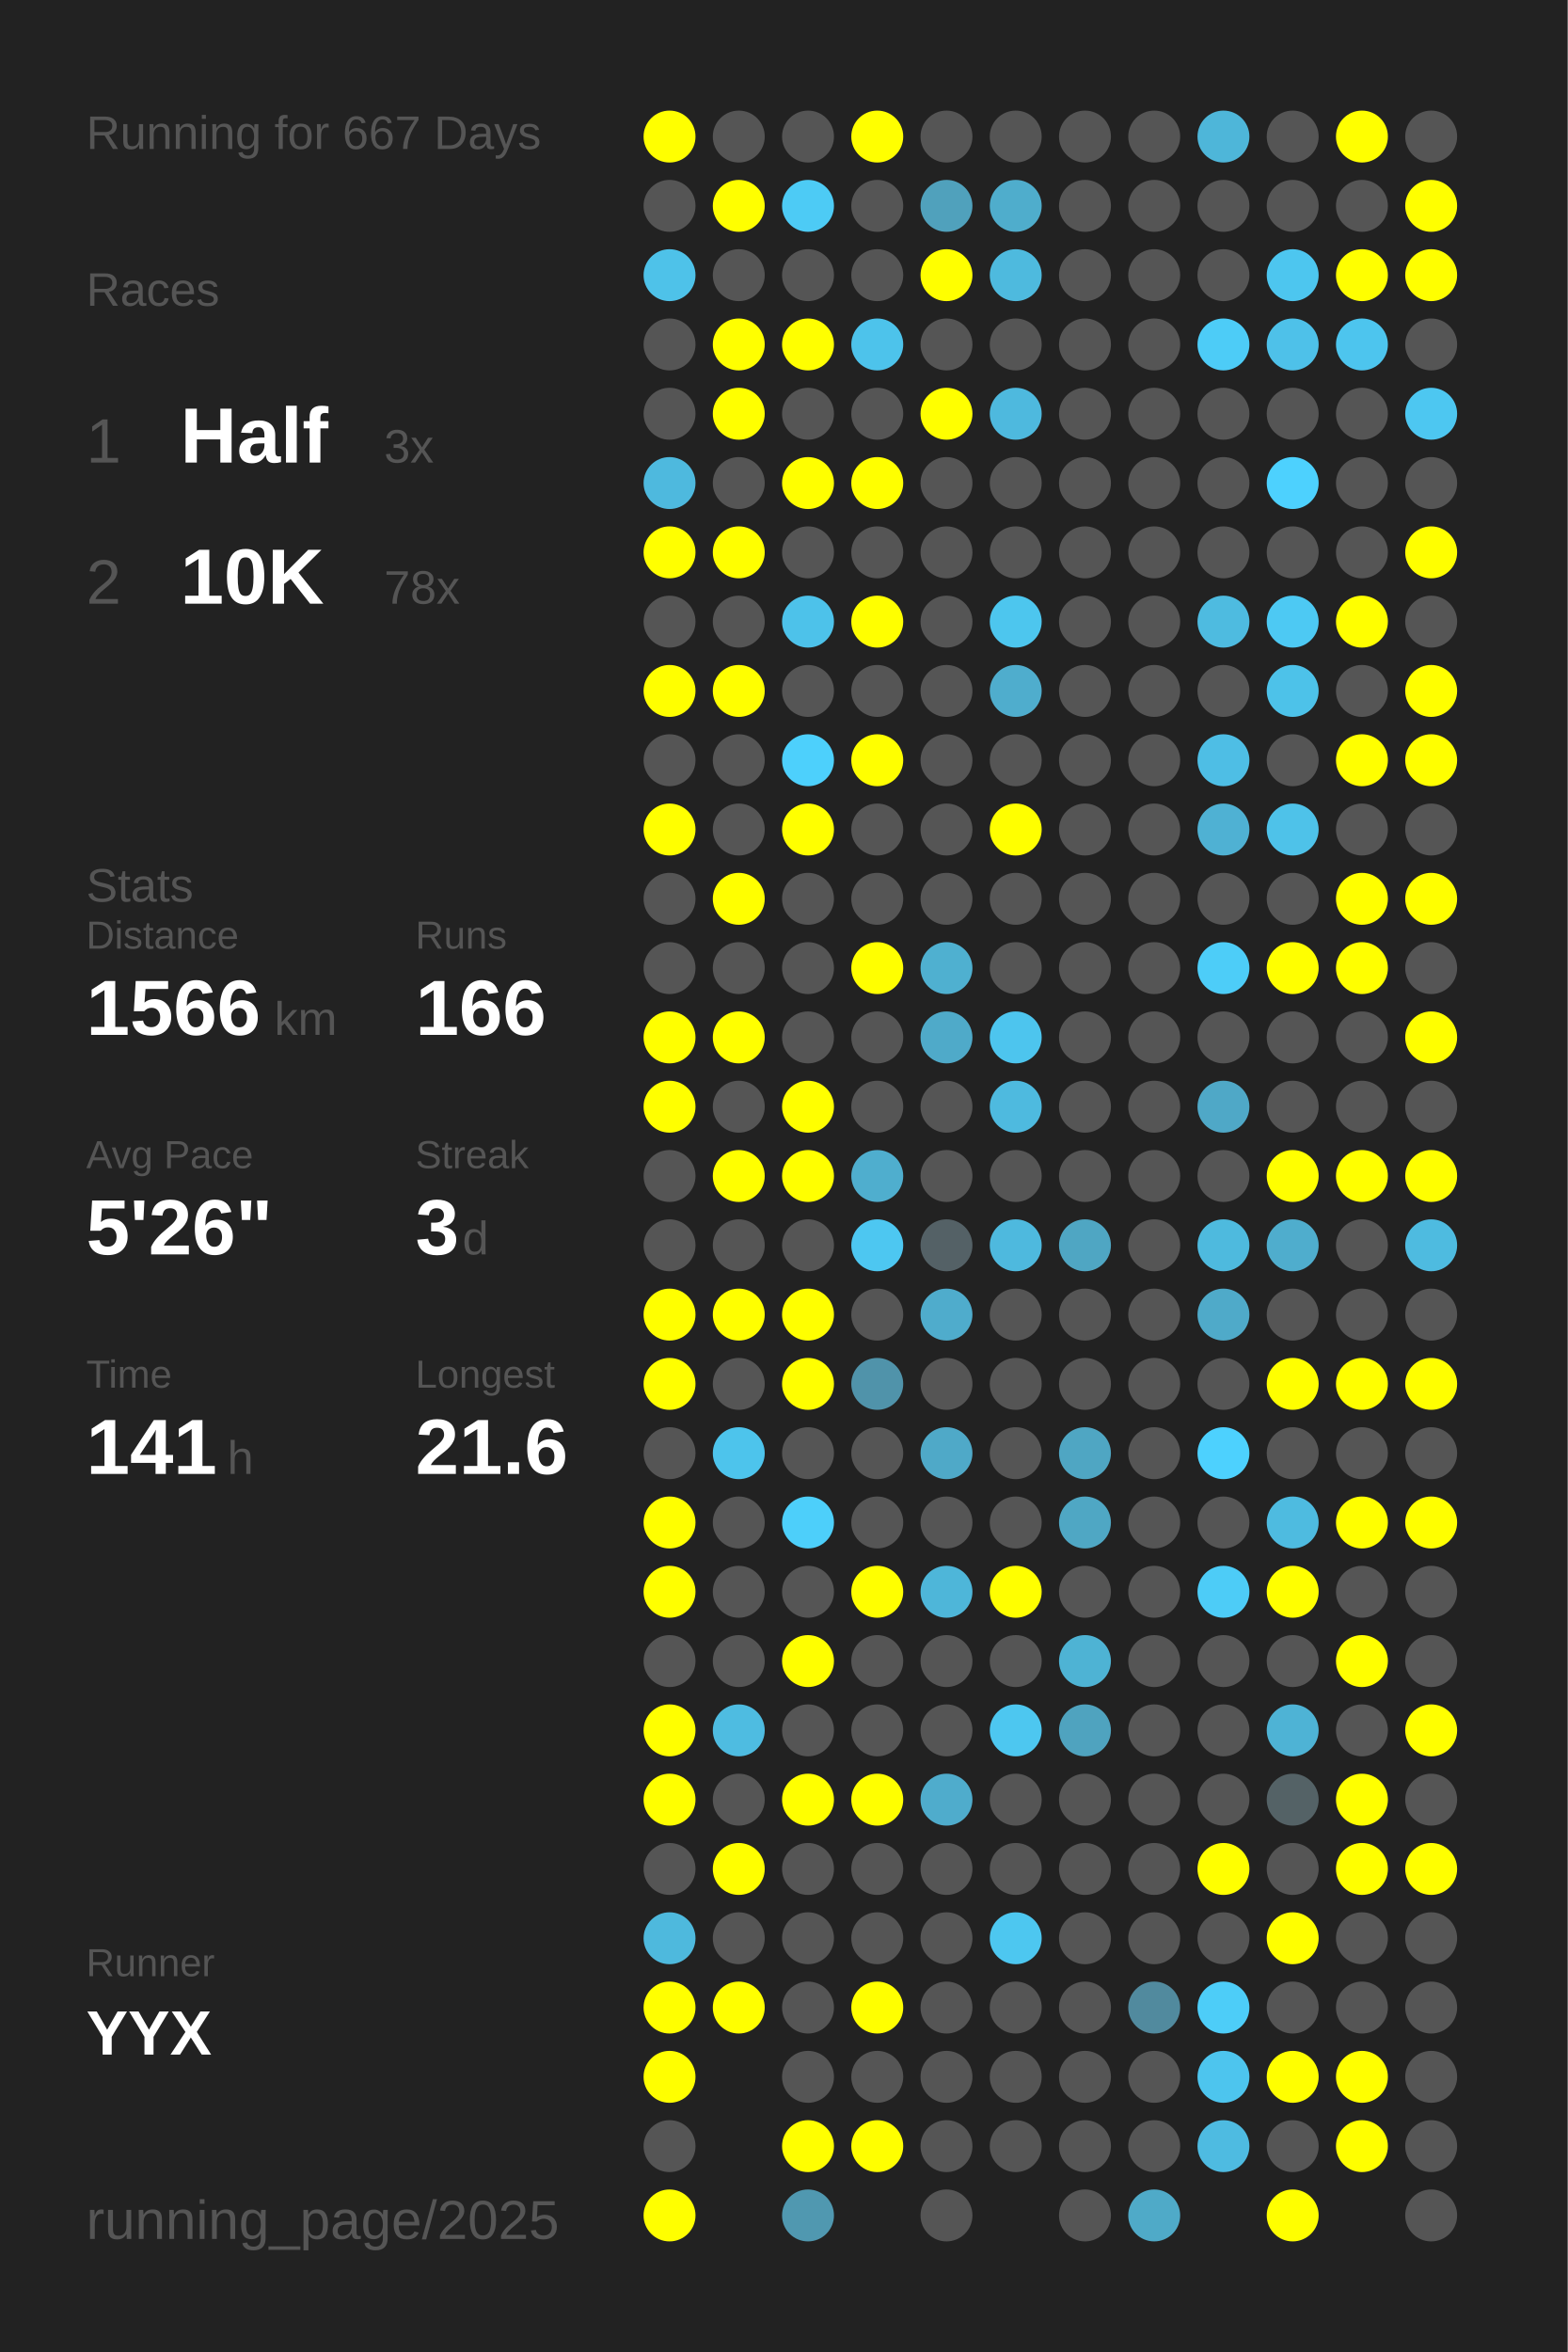
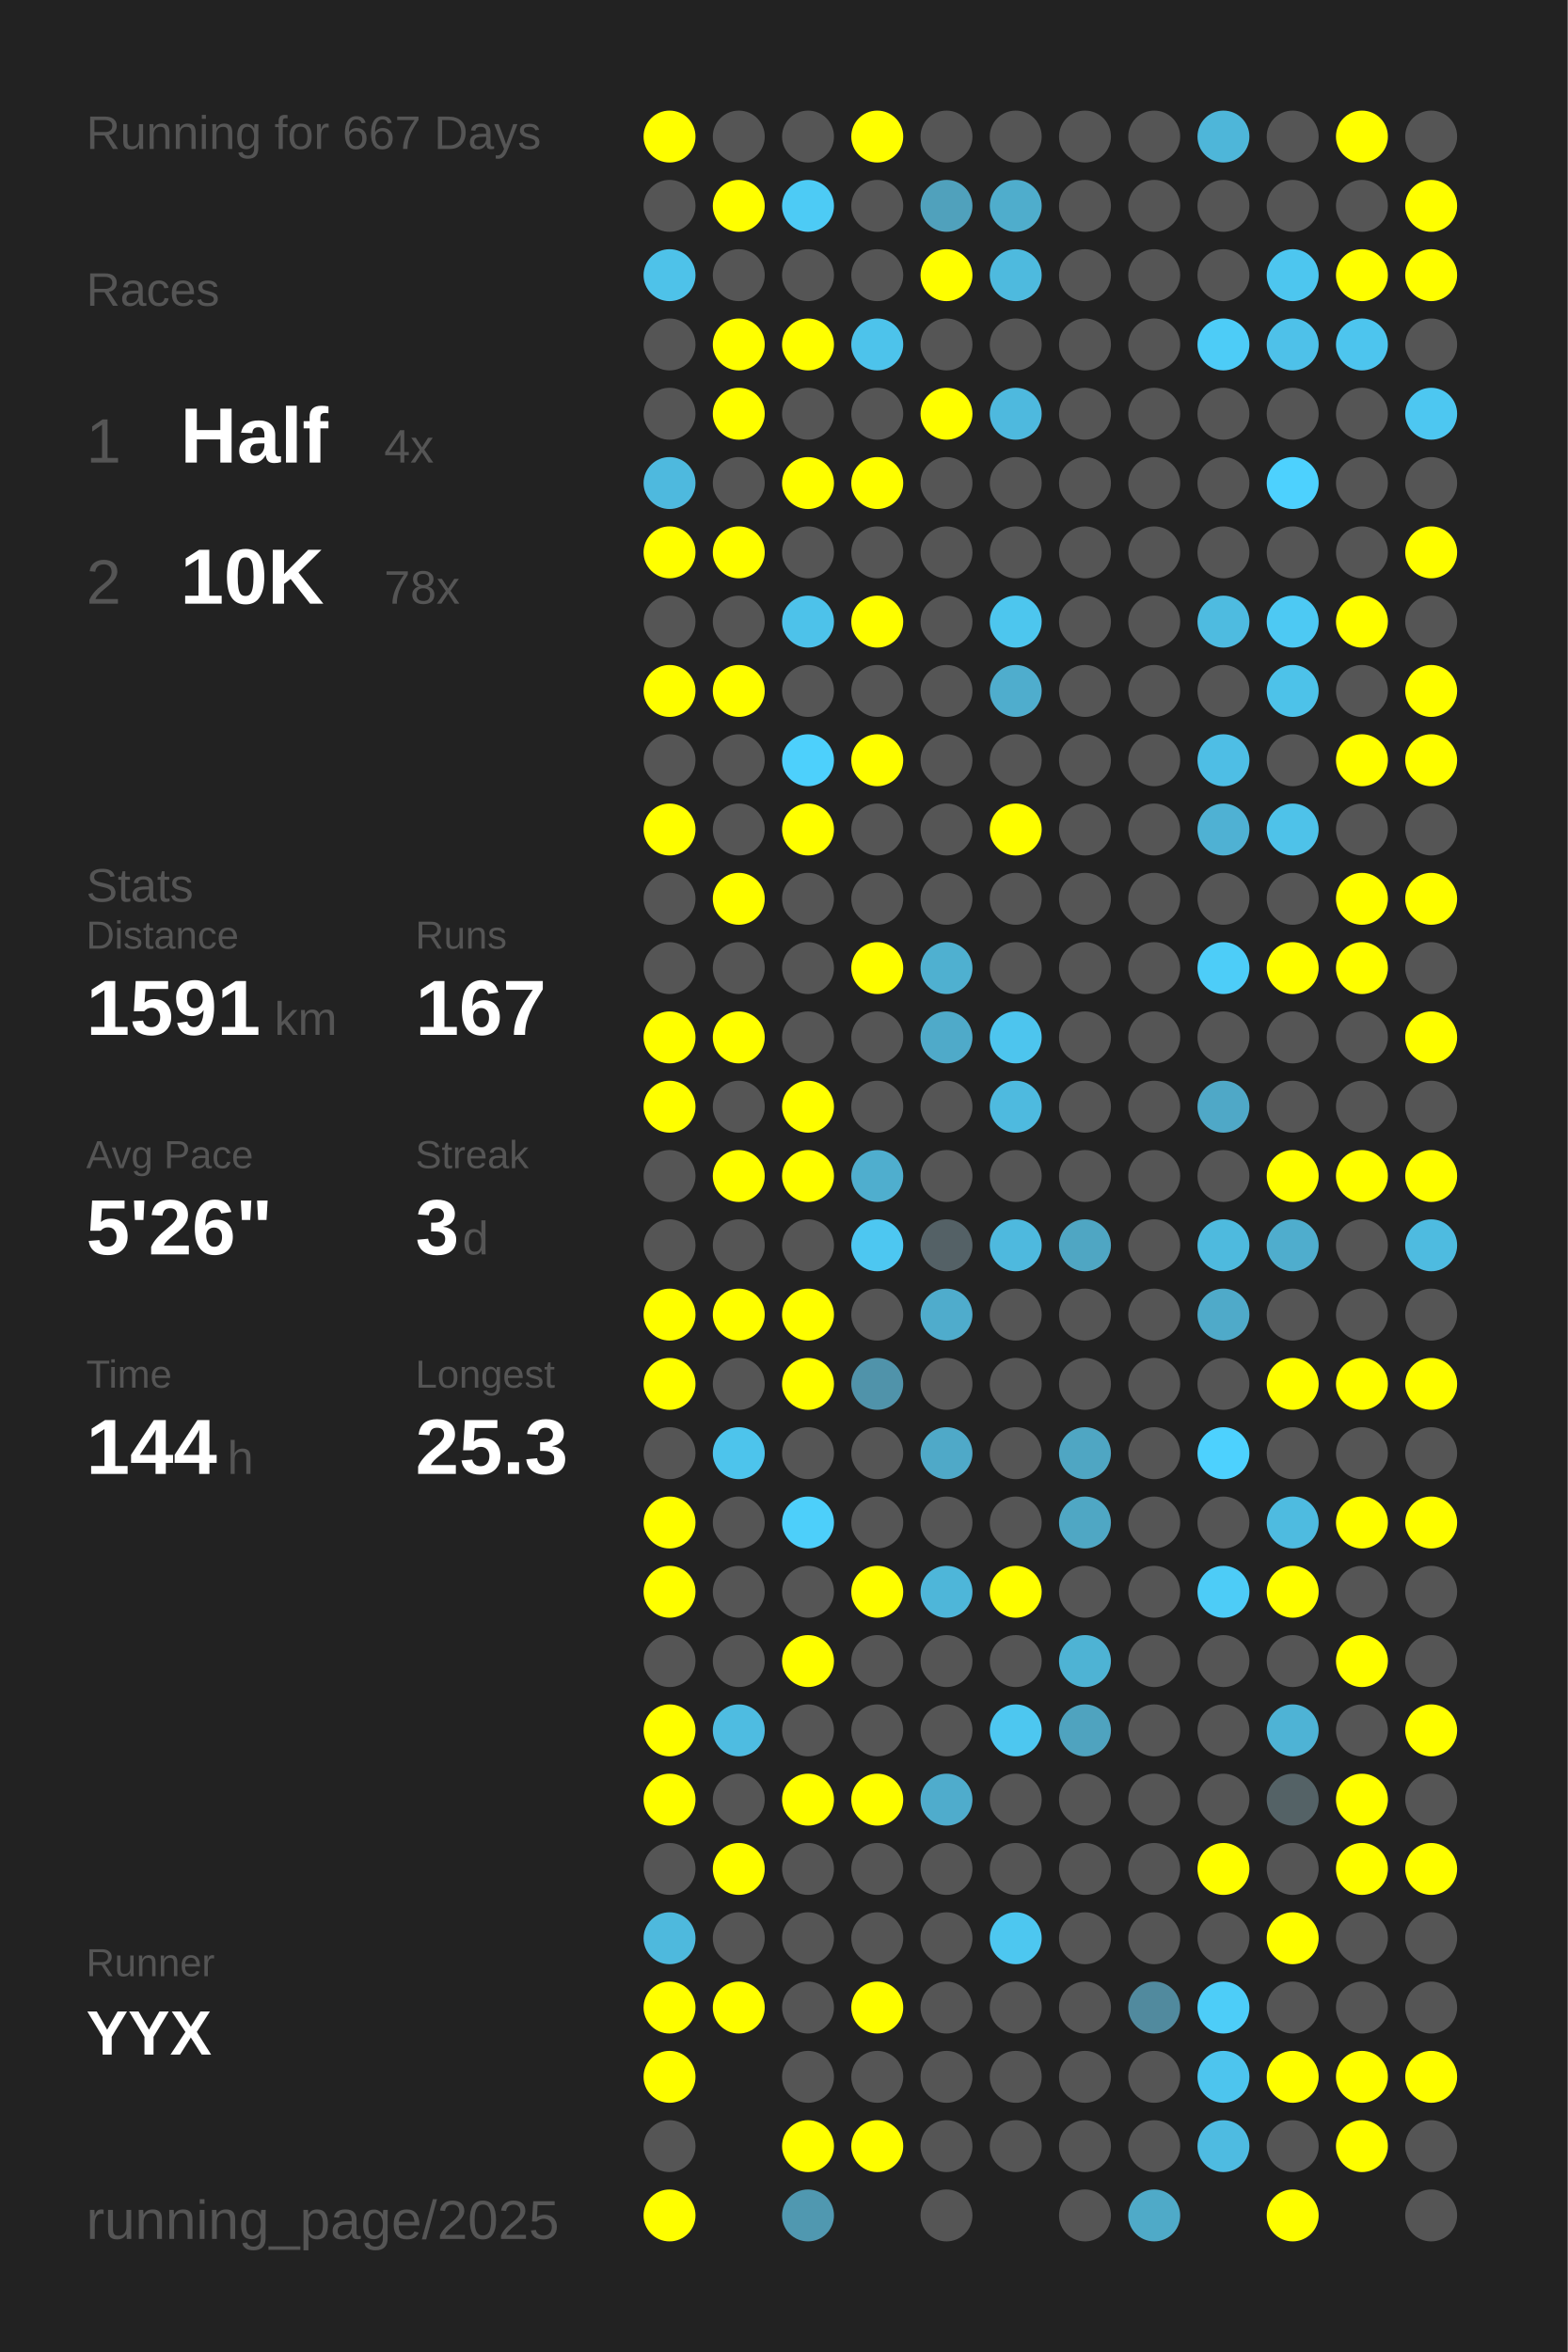
<svg xmlns="http://www.w3.org/2000/svg" baseProfile="full" height="300mm" version="1.1" viewBox="0,0,200,300" width="200mm">
  <defs />
  <rect fill="#222222" height="300" width="200" x="0" y="0" />
  <text fill="#555555" style="font-size:6px; font-family:Arial;" x="11" y="19">Running for 667 Days</text>
  <text fill="#555555" style="font-size:6px; font-family:Arial;" x="11" y="39">Races</text>
  <text fill="#555555" style="font-size:8px; font-family:Arial;" x="11" y="59">1</text>
  <text fill="#FFFFFF" style="font-size:10px; font-family:Arial; font-weight:bold;" x="23" y="59">Half</text>
-   <text fill="#555555" style="font-size:6px; font-family:Arial;" x="49" y="59">3x</text>
+   <text fill="#555555" style="font-size:6px; font-family:Arial;" x="49" y="59">4x</text>
  <text fill="#555555" style="font-size:8px; font-family:Arial;" x="11" y="77">2</text>
  <text fill="#FFFFFF" style="font-size:10px; font-family:Arial; font-weight:bold;" x="23" y="77">10K</text>
  <text fill="#555555" style="font-size:6px; font-family:Arial;" x="49" y="77">78x</text>
  <text fill="#555555" style="font-size:6px; font-family:Arial;" x="11" y="115">Stats</text>
  <text fill="#555555" style="font-size:5px; font-family:Arial;" x="11" y="121">Distance</text>
-   <text fill="#FFFFFF" style="font-size:10px; font-family:Arial; font-weight:bold;" x="11" y="132">1566</text>
+   <text fill="#FFFFFF" style="font-size:10px; font-family:Arial; font-weight:bold;" x="11" y="132">1591</text>
  <text fill="#555555" style="font-size:6px; font-family:Arial;" x="35" y="132">km</text>
  <text fill="#555555" style="font-size:5px; font-family:Arial;" x="53" y="121">Runs</text>
-   <text fill="#FFFFFF" style="font-size:10px; font-family:Arial; font-weight:bold;" x="53" y="132">166</text>
+   <text fill="#FFFFFF" style="font-size:10px; font-family:Arial; font-weight:bold;" x="53" y="132">167</text>
  <text fill="#555555" style="font-size:5px; font-family:Arial;" x="11" y="149">Avg Pace</text>
  <text fill="#FFFFFF" style="font-size:10px; font-family:Arial; font-weight:bold;" x="11" y="160">5'26"</text>
  <text fill="#555555" style="font-size:5px; font-family:Arial;" x="53" y="149">Streak</text>
  <text fill="#FFFFFF" style="font-size:10px; font-family:Arial; font-weight:bold;" x="53" y="160">3</text>
  <text fill="#555555" style="font-size:6px; font-family:Arial;" x="59" y="160">d</text>
  <text fill="#555555" style="font-size:5px; font-family:Arial;" x="11" y="177">Time</text>
-   <text fill="#FFFFFF" style="font-size:10px; font-family:Arial; font-weight:bold;" x="11" y="188">141</text>
+   <text fill="#FFFFFF" style="font-size:10px; font-family:Arial; font-weight:bold;" x="11" y="188">144</text>
  <text fill="#555555" style="font-size:6px; font-family:Arial;" x="29" y="188">h</text>
  <text fill="#555555" style="font-size:5px; font-family:Arial;" x="53" y="177">Longest</text>
-   <text fill="#FFFFFF" style="font-size:10px; font-family:Arial; font-weight:bold;" x="53" y="188">21.6</text>
+   <text fill="#FFFFFF" style="font-size:10px; font-family:Arial; font-weight:bold;" x="53" y="188">25.3</text>
  <text fill="#555555" style="font-size:5px; font-family:Arial;" x="11" y="252.065">Runner</text>
  <text fill="#FFFFFF" style="font-size:8px; font-family:Arial; font-weight:bold;" x="11" y="262.065">YYX</text>
  <text fill="#555555" style="font-size:7px; font-family:Arial;" x="11" y="285.581">running_page/2025</text>
  <circle cx="85.417" cy="17.419" fill="#FFFF00" r="3.312" />
  <circle cx="85.417" cy="26.258" fill="#555555" r="3.312" />
  <circle cx="85.417" cy="35.097" fill="#4ec2e9" r="3.312" />
  <circle cx="85.417" cy="43.935" fill="#555555" r="3.312" />
  <circle cx="85.417" cy="52.774" fill="#555555" r="3.312" />
  <circle cx="85.417" cy="61.613" fill="#4eb9de" r="3.312" />
  <circle cx="85.417" cy="70.452" fill="#FFFF00" r="3.312" />
  <circle cx="85.417" cy="79.29" fill="#555555" r="3.312" />
  <circle cx="85.417" cy="88.129" fill="#FFFF00" r="3.312" />
  <circle cx="85.417" cy="96.968" fill="#555555" r="3.312" />
  <circle cx="85.417" cy="105.806" fill="#FFFF00" r="3.312" />
  <circle cx="85.417" cy="114.645" fill="#555555" r="3.312" />
  <circle cx="85.417" cy="123.484" fill="#555555" r="3.312" />
  <circle cx="85.417" cy="132.323" fill="#FFFF00" r="3.312" />
  <circle cx="85.417" cy="141.161" fill="#FFFF00" r="3.312" />
  <circle cx="85.417" cy="150" fill="#555555" r="3.312" />
  <circle cx="85.417" cy="158.839" fill="#555555" r="3.312" />
  <circle cx="85.417" cy="167.677" fill="#FFFF00" r="3.312" />
  <circle cx="85.417" cy="176.516" fill="#FFFF00" r="3.312" />
  <circle cx="85.417" cy="185.355" fill="#555555" r="3.312" />
  <circle cx="85.417" cy="194.194" fill="#FFFF00" r="3.312" />
  <circle cx="85.417" cy="203.032" fill="#FFFF00" r="3.312" />
  <circle cx="85.417" cy="211.871" fill="#555555" r="3.312" />
  <circle cx="85.417" cy="220.71" fill="#FFFF00" r="3.312" />
  <circle cx="85.417" cy="229.548" fill="#FFFF00" r="3.312" />
  <circle cx="85.417" cy="238.387" fill="#555555" r="3.312" />
  <circle cx="85.417" cy="247.226" fill="#4eb9dd" r="3.312" />
  <circle cx="85.417" cy="256.065" fill="#FFFF00" r="3.312" />
  <circle cx="85.417" cy="264.903" fill="#FFFF00" r="3.312" />
  <circle cx="85.417" cy="273.742" fill="#555555" r="3.312" />
  <circle cx="85.417" cy="282.581" fill="#FFFF00" r="3.312" />
  <circle cx="94.25" cy="17.419" fill="#555555" r="3.312" />
  <circle cx="94.25" cy="26.258" fill="#FFFF00" r="3.312" />
  <circle cx="94.25" cy="35.097" fill="#555555" r="3.312" />
  <circle cx="94.25" cy="43.935" fill="#FFFF00" r="3.312" />
  <circle cx="94.25" cy="52.774" fill="#FFFF00" r="3.312" />
  <circle cx="94.25" cy="61.613" fill="#555555" r="3.312" />
  <circle cx="94.25" cy="70.452" fill="#FFFF00" r="3.312" />
  <circle cx="94.25" cy="79.29" fill="#555555" r="3.312" />
  <circle cx="94.25" cy="88.129" fill="#FFFF00" r="3.312" />
  <circle cx="94.25" cy="96.968" fill="#555555" r="3.312" />
  <circle cx="94.25" cy="105.806" fill="#555555" r="3.312" />
  <circle cx="94.25" cy="114.645" fill="#FFFF00" r="3.312" />
  <circle cx="94.25" cy="123.484" fill="#555555" r="3.312" />
  <circle cx="94.25" cy="132.323" fill="#FFFF00" r="3.312" />
  <circle cx="94.25" cy="141.161" fill="#555555" r="3.312" />
  <circle cx="94.25" cy="150" fill="#FFFF00" r="3.312" />
  <circle cx="94.25" cy="158.839" fill="#555555" r="3.312" />
  <circle cx="94.25" cy="167.677" fill="#FFFF00" r="3.312" />
  <circle cx="94.25" cy="176.516" fill="#555555" r="3.312" />
  <circle cx="94.25" cy="185.355" fill="#4dc4ec" r="3.312" />
  <circle cx="94.25" cy="194.194" fill="#555555" r="3.312" />
  <circle cx="94.25" cy="203.032" fill="#555555" r="3.312" />
  <circle cx="94.25" cy="211.871" fill="#555555" r="3.312" />
  <circle cx="94.25" cy="220.71" fill="#4ebce1" r="3.312" />
  <circle cx="94.25" cy="229.548" fill="#555555" r="3.312" />
  <circle cx="94.25" cy="238.387" fill="#FFFF00" r="3.312" />
  <circle cx="94.25" cy="247.226" fill="#555555" r="3.312" />
  <circle cx="94.25" cy="256.065" fill="#FFFF00" r="3.312" />
  <circle cx="103.083" cy="17.419" fill="#555555" r="3.312" />
  <circle cx="103.083" cy="26.258" fill="#4dcbf5" r="3.312" />
  <circle cx="103.083" cy="35.097" fill="#555555" r="3.312" />
  <circle cx="103.083" cy="43.935" fill="#FFFF00" r="3.312" />
  <circle cx="103.083" cy="52.774" fill="#555555" r="3.312" />
  <circle cx="103.083" cy="61.613" fill="#FFFF00" r="3.312" />
  <circle cx="103.083" cy="70.452" fill="#555555" r="3.312" />
  <circle cx="103.083" cy="79.29" fill="#4dc2ea" r="3.312" />
  <circle cx="103.083" cy="88.129" fill="#555555" r="3.312" />
  <circle cx="103.083" cy="96.968" fill="#4dd0fc" r="3.312" />
  <circle cx="103.083" cy="105.806" fill="#FFFF00" r="3.312" />
  <circle cx="103.083" cy="114.645" fill="#555555" r="3.312" />
  <circle cx="103.083" cy="123.484" fill="#555555" r="3.312" />
  <circle cx="103.083" cy="132.323" fill="#555555" r="3.312" />
  <circle cx="103.083" cy="141.161" fill="#FFFF00" r="3.312" />
  <circle cx="103.083" cy="150" fill="#FFFF00" r="3.312" />
  <circle cx="103.083" cy="158.839" fill="#555555" r="3.312" />
  <circle cx="103.083" cy="167.677" fill="#FFFF00" r="3.312" />
  <circle cx="103.083" cy="176.516" fill="#FFFF00" r="3.312" />
  <circle cx="103.083" cy="185.355" fill="#555555" r="3.312" />
  <circle cx="103.083" cy="194.194" fill="#4dcffa" r="3.312" />
  <circle cx="103.083" cy="203.032" fill="#555555" r="3.312" />
  <circle cx="103.083" cy="211.871" fill="#FFFF00" r="3.312" />
  <circle cx="103.083" cy="220.71" fill="#555555" r="3.312" />
  <circle cx="103.083" cy="229.548" fill="#FFFF00" r="3.312" />
  <circle cx="103.083" cy="238.387" fill="#555555" r="3.312" />
  <circle cx="103.083" cy="247.226" fill="#555555" r="3.312" />
  <circle cx="103.083" cy="256.065" fill="#555555" r="3.312" />
  <circle cx="103.083" cy="264.903" fill="#555555" r="3.312" />
  <circle cx="103.083" cy="273.742" fill="#FFFF00" r="3.312" />
  <circle cx="103.083" cy="282.581" fill="#5098b0" r="3.312" />
  <circle cx="111.917" cy="17.419" fill="#FFFF00" r="3.312" />
  <circle cx="111.917" cy="26.258" fill="#555555" r="3.312" />
  <circle cx="111.917" cy="35.097" fill="#555555" r="3.312" />
  <circle cx="111.917" cy="43.935" fill="#4dc3eb" r="3.312" />
  <circle cx="111.917" cy="52.774" fill="#555555" r="3.312" />
  <circle cx="111.917" cy="61.613" fill="#FFFF00" r="3.312" />
  <circle cx="111.917" cy="70.452" fill="#555555" r="3.312" />
  <circle cx="111.917" cy="79.29" fill="#FFFF00" r="3.312" />
  <circle cx="111.917" cy="88.129" fill="#555555" r="3.312" />
  <circle cx="111.917" cy="96.968" fill="#FFFF00" r="3.312" />
  <circle cx="111.917" cy="105.806" fill="#555555" r="3.312" />
  <circle cx="111.917" cy="114.645" fill="#555555" r="3.312" />
  <circle cx="111.917" cy="123.484" fill="#FFFF00" r="3.312" />
  <circle cx="111.917" cy="132.323" fill="#555555" r="3.312" />
  <circle cx="111.917" cy="141.161" fill="#555555" r="3.312" />
  <circle cx="111.917" cy="150" fill="#4faece" r="3.312" />
  <circle cx="111.917" cy="158.839" fill="#4dc7f1" r="3.312" />
  <circle cx="111.917" cy="167.677" fill="#555555" r="3.312" />
  <circle cx="111.917" cy="176.516" fill="#5093aa" r="3.312" />
  <circle cx="111.917" cy="185.355" fill="#555555" r="3.312" />
  <circle cx="111.917" cy="194.194" fill="#555555" r="3.312" />
  <circle cx="111.917" cy="203.032" fill="#FFFF00" r="3.312" />
  <circle cx="111.917" cy="211.871" fill="#555555" r="3.312" />
  <circle cx="111.917" cy="220.71" fill="#555555" r="3.312" />
  <circle cx="111.917" cy="229.548" fill="#FFFF00" r="3.312" />
  <circle cx="111.917" cy="238.387" fill="#555555" r="3.312" />
  <circle cx="111.917" cy="247.226" fill="#555555" r="3.312" />
  <circle cx="111.917" cy="256.065" fill="#FFFF00" r="3.312" />
  <circle cx="111.917" cy="264.903" fill="#555555" r="3.312" />
  <circle cx="111.917" cy="273.742" fill="#FFFF00" r="3.312" />
  <circle cx="120.75" cy="17.419" fill="#555555" r="3.312" />
  <circle cx="120.75" cy="26.258" fill="#50a1bc" r="3.312" />
  <circle cx="120.75" cy="35.097" fill="#FFFF00" r="3.312" />
  <circle cx="120.75" cy="43.935" fill="#555555" r="3.312" />
  <circle cx="120.75" cy="52.774" fill="#FFFF00" r="3.312" />
  <circle cx="120.75" cy="61.613" fill="#555555" r="3.312" />
  <circle cx="120.75" cy="70.452" fill="#555555" r="3.312" />
  <circle cx="120.75" cy="79.29" fill="#555555" r="3.312" />
  <circle cx="120.75" cy="88.129" fill="#555555" r="3.312" />
  <circle cx="120.75" cy="96.968" fill="#555555" r="3.312" />
  <circle cx="120.75" cy="105.806" fill="#555555" r="3.312" />
  <circle cx="120.75" cy="114.645" fill="#555555" r="3.312" />
  <circle cx="120.75" cy="123.484" fill="#4fb0d0" r="3.312" />
  <circle cx="120.75" cy="132.323" fill="#4faac9" r="3.312" />
  <circle cx="120.75" cy="141.161" fill="#555555" r="3.312" />
  <circle cx="120.75" cy="150" fill="#555555" r="3.312" />
  <circle cx="120.75" cy="158.839" fill="#546166" r="3.312" />
  <circle cx="120.75" cy="167.677" fill="#4faccc" r="3.312" />
  <circle cx="120.75" cy="176.516" fill="#555555" r="3.312" />
  <circle cx="120.75" cy="185.355" fill="#4fa9c8" r="3.312" />
  <circle cx="120.75" cy="194.194" fill="#555555" r="3.312" />
  <circle cx="120.75" cy="203.032" fill="#4eb6d9" r="3.312" />
  <circle cx="120.75" cy="211.871" fill="#555555" r="3.312" />
  <circle cx="120.75" cy="220.71" fill="#555555" r="3.312" />
  <circle cx="120.75" cy="229.548" fill="#4faccc" r="3.312" />
  <circle cx="120.75" cy="238.387" fill="#555555" r="3.312" />
  <circle cx="120.75" cy="247.226" fill="#555555" r="3.312" />
  <circle cx="120.75" cy="256.065" fill="#555555" r="3.312" />
  <circle cx="120.75" cy="264.903" fill="#555555" r="3.312" />
  <circle cx="120.75" cy="273.742" fill="#555555" r="3.312" />
  <circle cx="120.75" cy="282.581" fill="#555555" r="3.312" />
  <circle cx="129.583" cy="17.419" fill="#555555" r="3.312" />
  <circle cx="129.583" cy="26.258" fill="#4fadcc" r="3.312" />
  <circle cx="129.583" cy="35.097" fill="#4ebade" r="3.312" />
  <circle cx="129.583" cy="43.935" fill="#555555" r="3.312" />
  <circle cx="129.583" cy="52.774" fill="#4eb9de" r="3.312" />
  <circle cx="129.583" cy="61.613" fill="#555555" r="3.312" />
  <circle cx="129.583" cy="70.452" fill="#555555" r="3.312" />
  <circle cx="129.583" cy="79.29" fill="#4dc6ee" r="3.312" />
  <circle cx="129.583" cy="88.129" fill="#4fadcd" r="3.312" />
  <circle cx="129.583" cy="96.968" fill="#555555" r="3.312" />
  <circle cx="129.583" cy="105.806" fill="#FFFF00" r="3.312" />
  <circle cx="129.583" cy="114.645" fill="#555555" r="3.312" />
  <circle cx="129.583" cy="123.484" fill="#555555" r="3.312" />
  <circle cx="129.583" cy="132.323" fill="#4dc5ee" r="3.312" />
  <circle cx="129.583" cy="141.161" fill="#4ebadf" r="3.312" />
  <circle cx="129.583" cy="150" fill="#555555" r="3.312" />
  <circle cx="129.583" cy="158.839" fill="#4eb9de" r="3.312" />
  <circle cx="129.583" cy="167.677" fill="#555555" r="3.312" />
  <circle cx="129.583" cy="176.516" fill="#555555" r="3.312" />
  <circle cx="129.583" cy="185.355" fill="#555555" r="3.312" />
  <circle cx="129.583" cy="194.194" fill="#555555" r="3.312" />
  <circle cx="129.583" cy="203.032" fill="#FFFF00" r="3.312" />
  <circle cx="129.583" cy="211.871" fill="#555555" r="3.312" />
  <circle cx="129.583" cy="220.71" fill="#4dc7f0" r="3.312" />
  <circle cx="129.583" cy="229.548" fill="#555555" r="3.312" />
  <circle cx="129.583" cy="238.387" fill="#555555" r="3.312" />
  <circle cx="129.583" cy="247.226" fill="#4dc7f0" r="3.312" />
  <circle cx="129.583" cy="256.065" fill="#555555" r="3.312" />
  <circle cx="129.583" cy="264.903" fill="#555555" r="3.312" />
  <circle cx="129.583" cy="273.742" fill="#555555" r="3.312" />
  <circle cx="138.417" cy="17.419" fill="#555555" r="3.312" />
  <circle cx="138.417" cy="26.258" fill="#555555" r="3.312" />
  <circle cx="138.417" cy="35.097" fill="#555555" r="3.312" />
  <circle cx="138.417" cy="43.935" fill="#555555" r="3.312" />
  <circle cx="138.417" cy="52.774" fill="#555555" r="3.312" />
  <circle cx="138.417" cy="61.613" fill="#555555" r="3.312" />
  <circle cx="138.417" cy="70.452" fill="#555555" r="3.312" />
  <circle cx="138.417" cy="79.29" fill="#555555" r="3.312" />
  <circle cx="138.417" cy="88.129" fill="#555555" r="3.312" />
  <circle cx="138.417" cy="96.968" fill="#555555" r="3.312" />
  <circle cx="138.417" cy="105.806" fill="#555555" r="3.312" />
  <circle cx="138.417" cy="114.645" fill="#555555" r="3.312" />
  <circle cx="138.417" cy="123.484" fill="#555555" r="3.312" />
  <circle cx="138.417" cy="132.323" fill="#555555" r="3.312" />
  <circle cx="138.417" cy="141.161" fill="#555555" r="3.312" />
  <circle cx="138.417" cy="150" fill="#555555" r="3.312" />
  <circle cx="138.417" cy="158.839" fill="#4fa6c3" r="3.312" />
  <circle cx="138.417" cy="167.677" fill="#555555" r="3.312" />
  <circle cx="138.417" cy="176.516" fill="#555555" r="3.312" />
  <circle cx="138.417" cy="185.355" fill="#4fa6c3" r="3.312" />
  <circle cx="138.417" cy="194.194" fill="#4fa7c4" r="3.312" />
  <circle cx="138.417" cy="203.032" fill="#555555" r="3.312" />
  <circle cx="138.417" cy="211.871" fill="#4eb3d4" r="3.312" />
  <circle cx="138.417" cy="220.71" fill="#4fa3bf" r="3.312" />
  <circle cx="138.417" cy="229.548" fill="#555555" r="3.312" />
  <circle cx="138.417" cy="238.387" fill="#555555" r="3.312" />
  <circle cx="138.417" cy="247.226" fill="#555555" r="3.312" />
  <circle cx="138.417" cy="256.065" fill="#555555" r="3.312" />
  <circle cx="138.417" cy="264.903" fill="#555555" r="3.312" />
  <circle cx="138.417" cy="273.742" fill="#555555" r="3.312" />
  <circle cx="138.417" cy="282.581" fill="#555555" r="3.312" />
  <circle cx="147.25" cy="17.419" fill="#555555" r="3.312" />
  <circle cx="147.25" cy="26.258" fill="#555555" r="3.312" />
  <circle cx="147.25" cy="35.097" fill="#555555" r="3.312" />
  <circle cx="147.25" cy="43.935" fill="#555555" r="3.312" />
  <circle cx="147.25" cy="52.774" fill="#555555" r="3.312" />
  <circle cx="147.25" cy="61.613" fill="#555555" r="3.312" />
  <circle cx="147.25" cy="70.452" fill="#555555" r="3.312" />
  <circle cx="147.25" cy="79.29" fill="#555555" r="3.312" />
  <circle cx="147.25" cy="88.129" fill="#555555" r="3.312" />
  <circle cx="147.25" cy="96.968" fill="#555555" r="3.312" />
  <circle cx="147.25" cy="105.806" fill="#555555" r="3.312" />
  <circle cx="147.25" cy="114.645" fill="#555555" r="3.312" />
  <circle cx="147.25" cy="123.484" fill="#555555" r="3.312" />
  <circle cx="147.25" cy="132.323" fill="#555555" r="3.312" />
  <circle cx="147.25" cy="141.161" fill="#555555" r="3.312" />
  <circle cx="147.25" cy="150" fill="#555555" r="3.312" />
  <circle cx="147.25" cy="158.839" fill="#555555" r="3.312" />
  <circle cx="147.25" cy="167.677" fill="#555555" r="3.312" />
  <circle cx="147.25" cy="176.516" fill="#555555" r="3.312" />
  <circle cx="147.25" cy="185.355" fill="#555555" r="3.312" />
  <circle cx="147.25" cy="194.194" fill="#555555" r="3.312" />
  <circle cx="147.25" cy="203.032" fill="#555555" r="3.312" />
  <circle cx="147.25" cy="211.871" fill="#555555" r="3.312" />
  <circle cx="147.25" cy="220.71" fill="#555555" r="3.312" />
  <circle cx="147.25" cy="229.548" fill="#555555" r="3.312" />
  <circle cx="147.25" cy="238.387" fill="#555555" r="3.312" />
  <circle cx="147.25" cy="247.226" fill="#555555" r="3.312" />
  <circle cx="147.25" cy="256.065" fill="#518a9e" r="3.312" />
  <circle cx="147.25" cy="264.903" fill="#555555" r="3.312" />
  <circle cx="147.25" cy="273.742" fill="#555555" r="3.312" />
  <circle cx="147.25" cy="282.581" fill="#4faac8" r="3.312" />
  <circle cx="156.083" cy="17.419" fill="#4eb6d9" r="3.312" />
  <circle cx="156.083" cy="26.258" fill="#555555" r="3.312" />
  <circle cx="156.083" cy="35.097" fill="#555555" r="3.312" />
  <circle cx="156.083" cy="43.935" fill="#4dccf7" r="3.312" />
  <circle cx="156.083" cy="52.774" fill="#555555" r="3.312" />
  <circle cx="156.083" cy="61.613" fill="#555555" r="3.312" />
  <circle cx="156.083" cy="70.452" fill="#555555" r="3.312" />
  <circle cx="156.083" cy="79.29" fill="#4ebbe0" r="3.312" />
  <circle cx="156.083" cy="88.129" fill="#555555" r="3.312" />
  <circle cx="156.083" cy="96.968" fill="#4ebee5" r="3.312" />
  <circle cx="156.083" cy="105.806" fill="#4fb1d3" r="3.312" />
  <circle cx="156.083" cy="114.645" fill="#555555" r="3.312" />
  <circle cx="156.083" cy="123.484" fill="#4dcdf8" r="3.312" />
  <circle cx="156.083" cy="132.323" fill="#555555" r="3.312" />
  <circle cx="156.083" cy="141.161" fill="#4fa8c7" r="3.312" />
  <circle cx="156.083" cy="150" fill="#555555" r="3.312" />
  <circle cx="156.083" cy="158.839" fill="#4ebade" r="3.312" />
  <circle cx="156.083" cy="167.677" fill="#4faac9" r="3.312" />
  <circle cx="156.083" cy="176.516" fill="#555555" r="3.312" />
  <circle cx="156.083" cy="185.355" fill="#4dd1fe" r="3.312" />
  <circle cx="156.083" cy="194.194" fill="#555555" r="3.312" />
  <circle cx="156.083" cy="203.032" fill="#4dccf7" r="3.312" />
  <circle cx="156.083" cy="211.871" fill="#555555" r="3.312" />
  <circle cx="156.083" cy="220.71" fill="#555555" r="3.312" />
  <circle cx="156.083" cy="229.548" fill="#555555" r="3.312" />
  <circle cx="156.083" cy="238.387" fill="#FFFF00" r="3.312" />
  <circle cx="156.083" cy="247.226" fill="#555555" r="3.312" />
  <circle cx="156.083" cy="256.065" fill="#4dcdf8" r="3.312" />
  <circle cx="156.083" cy="264.903" fill="#4dc5ee" r="3.312" />
  <circle cx="156.083" cy="273.742" fill="#4ebbe1" r="3.312" />
  <circle cx="164.917" cy="17.419" fill="#555555" r="3.312" />
  <circle cx="164.917" cy="26.258" fill="#555555" r="3.312" />
  <circle cx="164.917" cy="35.097" fill="#4dc6ef" r="3.312" />
  <circle cx="164.917" cy="43.935" fill="#4ec1e9" r="3.312" />
  <circle cx="164.917" cy="52.774" fill="#555555" r="3.312" />
  <circle cx="164.917" cy="61.613" fill="#4dd1fe" r="3.312" />
  <circle cx="164.917" cy="70.452" fill="#555555" r="3.312" />
  <circle cx="164.917" cy="79.29" fill="#4dc9f3" r="3.312" />
  <circle cx="164.917" cy="88.129" fill="#4dc2e9" r="3.312" />
  <circle cx="164.917" cy="96.968" fill="#555555" r="3.312" />
  <circle cx="164.917" cy="105.806" fill="#4ec2e9" r="3.312" />
  <circle cx="164.917" cy="114.645" fill="#555555" r="3.312" />
  <circle cx="164.917" cy="123.484" fill="#FFFF00" r="3.312" />
  <circle cx="164.917" cy="132.323" fill="#555555" r="3.312" />
  <circle cx="164.917" cy="141.161" fill="#555555" r="3.312" />
  <circle cx="164.917" cy="150" fill="#FFFF00" r="3.312" />
  <circle cx="164.917" cy="158.839" fill="#4fadcd" r="3.312" />
  <circle cx="164.917" cy="167.677" fill="#555555" r="3.312" />
  <circle cx="164.917" cy="176.516" fill="#FFFF00" r="3.312" />
  <circle cx="164.917" cy="185.355" fill="#555555" r="3.312" />
  <circle cx="164.917" cy="194.194" fill="#4ebbe0" r="3.312" />
  <circle cx="164.917" cy="203.032" fill="#FFFF00" r="3.312" />
  <circle cx="164.917" cy="211.871" fill="#555555" r="3.312" />
  <circle cx="164.917" cy="220.71" fill="#4eb3d5" r="3.312" />
  <circle cx="164.917" cy="229.548" fill="#546266" r="3.312" />
  <circle cx="164.917" cy="238.387" fill="#555555" r="3.312" />
  <circle cx="164.917" cy="247.226" fill="#FFFF00" r="3.312" />
  <circle cx="164.917" cy="256.065" fill="#555555" r="3.312" />
  <circle cx="164.917" cy="264.903" fill="#FFFF00" r="3.312" />
  <circle cx="164.917" cy="273.742" fill="#555555" r="3.312" />
  <circle cx="164.917" cy="282.581" fill="#FFFF00" r="3.312" />
  <circle cx="173.75" cy="17.419" fill="#FFFF00" r="3.312" />
  <circle cx="173.75" cy="26.258" fill="#555555" r="3.312" />
  <circle cx="173.75" cy="35.097" fill="#FFFF00" r="3.312" />
  <circle cx="173.75" cy="43.935" fill="#4dc5ee" r="3.312" />
  <circle cx="173.75" cy="52.774" fill="#555555" r="3.312" />
  <circle cx="173.75" cy="61.613" fill="#555555" r="3.312" />
  <circle cx="173.75" cy="70.452" fill="#555555" r="3.312" />
  <circle cx="173.75" cy="79.29" fill="#FFFF00" r="3.312" />
  <circle cx="173.75" cy="88.129" fill="#555555" r="3.312" />
  <circle cx="173.75" cy="96.968" fill="#FFFF00" r="3.312" />
  <circle cx="173.75" cy="105.806" fill="#555555" r="3.312" />
  <circle cx="173.75" cy="114.645" fill="#FFFF00" r="3.312" />
  <circle cx="173.75" cy="123.484" fill="#FFFF00" r="3.312" />
  <circle cx="173.75" cy="132.323" fill="#555555" r="3.312" />
  <circle cx="173.75" cy="141.161" fill="#555555" r="3.312" />
  <circle cx="173.75" cy="150" fill="#FFFF00" r="3.312" />
  <circle cx="173.75" cy="158.839" fill="#555555" r="3.312" />
  <circle cx="173.75" cy="167.677" fill="#555555" r="3.312" />
  <circle cx="173.75" cy="176.516" fill="#FFFF00" r="3.312" />
  <circle cx="173.75" cy="185.355" fill="#555555" r="3.312" />
  <circle cx="173.75" cy="194.194" fill="#FFFF00" r="3.312" />
  <circle cx="173.75" cy="203.032" fill="#555555" r="3.312" />
  <circle cx="173.75" cy="211.871" fill="#FFFF00" r="3.312" />
  <circle cx="173.75" cy="220.71" fill="#555555" r="3.312" />
  <circle cx="173.75" cy="229.548" fill="#FFFF00" r="3.312" />
  <circle cx="173.75" cy="238.387" fill="#FFFF00" r="3.312" />
  <circle cx="173.75" cy="247.226" fill="#555555" r="3.312" />
  <circle cx="173.75" cy="256.065" fill="#555555" r="3.312" />
  <circle cx="173.75" cy="264.903" fill="#FFFF00" r="3.312" />
  <circle cx="173.75" cy="273.742" fill="#FFFF00" r="3.312" />
  <circle cx="182.583" cy="17.419" fill="#555555" r="3.312" />
  <circle cx="182.583" cy="26.258" fill="#FFFF00" r="3.312" />
  <circle cx="182.583" cy="35.097" fill="#FFFF00" r="3.312" />
  <circle cx="182.583" cy="43.935" fill="#555555" r="3.312" />
  <circle cx="182.583" cy="52.774" fill="#4dc7f1" r="3.312" />
  <circle cx="182.583" cy="61.613" fill="#555555" r="3.312" />
  <circle cx="182.583" cy="70.452" fill="#FFFF00" r="3.312" />
  <circle cx="182.583" cy="79.29" fill="#555555" r="3.312" />
  <circle cx="182.583" cy="88.129" fill="#FFFF00" r="3.312" />
  <circle cx="182.583" cy="96.968" fill="#FFFF00" r="3.312" />
  <circle cx="182.583" cy="105.806" fill="#555555" r="3.312" />
  <circle cx="182.583" cy="114.645" fill="#FFFF00" r="3.312" />
  <circle cx="182.583" cy="123.484" fill="#555555" r="3.312" />
  <circle cx="182.583" cy="132.323" fill="#FFFF00" r="3.312" />
  <circle cx="182.583" cy="141.161" fill="#555555" r="3.312" />
  <circle cx="182.583" cy="150" fill="#FFFF00" r="3.312" />
  <circle cx="182.583" cy="158.839" fill="#4ebbe0" r="3.312" />
  <circle cx="182.583" cy="167.677" fill="#555555" r="3.312" />
  <circle cx="182.583" cy="176.516" fill="#FFFF00" r="3.312" />
  <circle cx="182.583" cy="185.355" fill="#555555" r="3.312" />
  <circle cx="182.583" cy="194.194" fill="#FFFF00" r="3.312" />
  <circle cx="182.583" cy="203.032" fill="#555555" r="3.312" />
  <circle cx="182.583" cy="211.871" fill="#555555" r="3.312" />
  <circle cx="182.583" cy="220.71" fill="#FFFF00" r="3.312" />
  <circle cx="182.583" cy="229.548" fill="#555555" r="3.312" />
  <circle cx="182.583" cy="238.387" fill="#FFFF00" r="3.312" />
  <circle cx="182.583" cy="247.226" fill="#555555" r="3.312" />
  <circle cx="182.583" cy="256.065" fill="#555555" r="3.312" />
-   <circle cx="182.583" cy="264.903" fill="#555555" r="3.312" />
+   <circle cx="182.583" cy="264.903" fill="#FFFF00" r="3.312" />
  <circle cx="182.583" cy="273.742" fill="#555555" r="3.312" />
  <circle cx="182.583" cy="282.581" fill="#555555" r="3.312" />
</svg>
